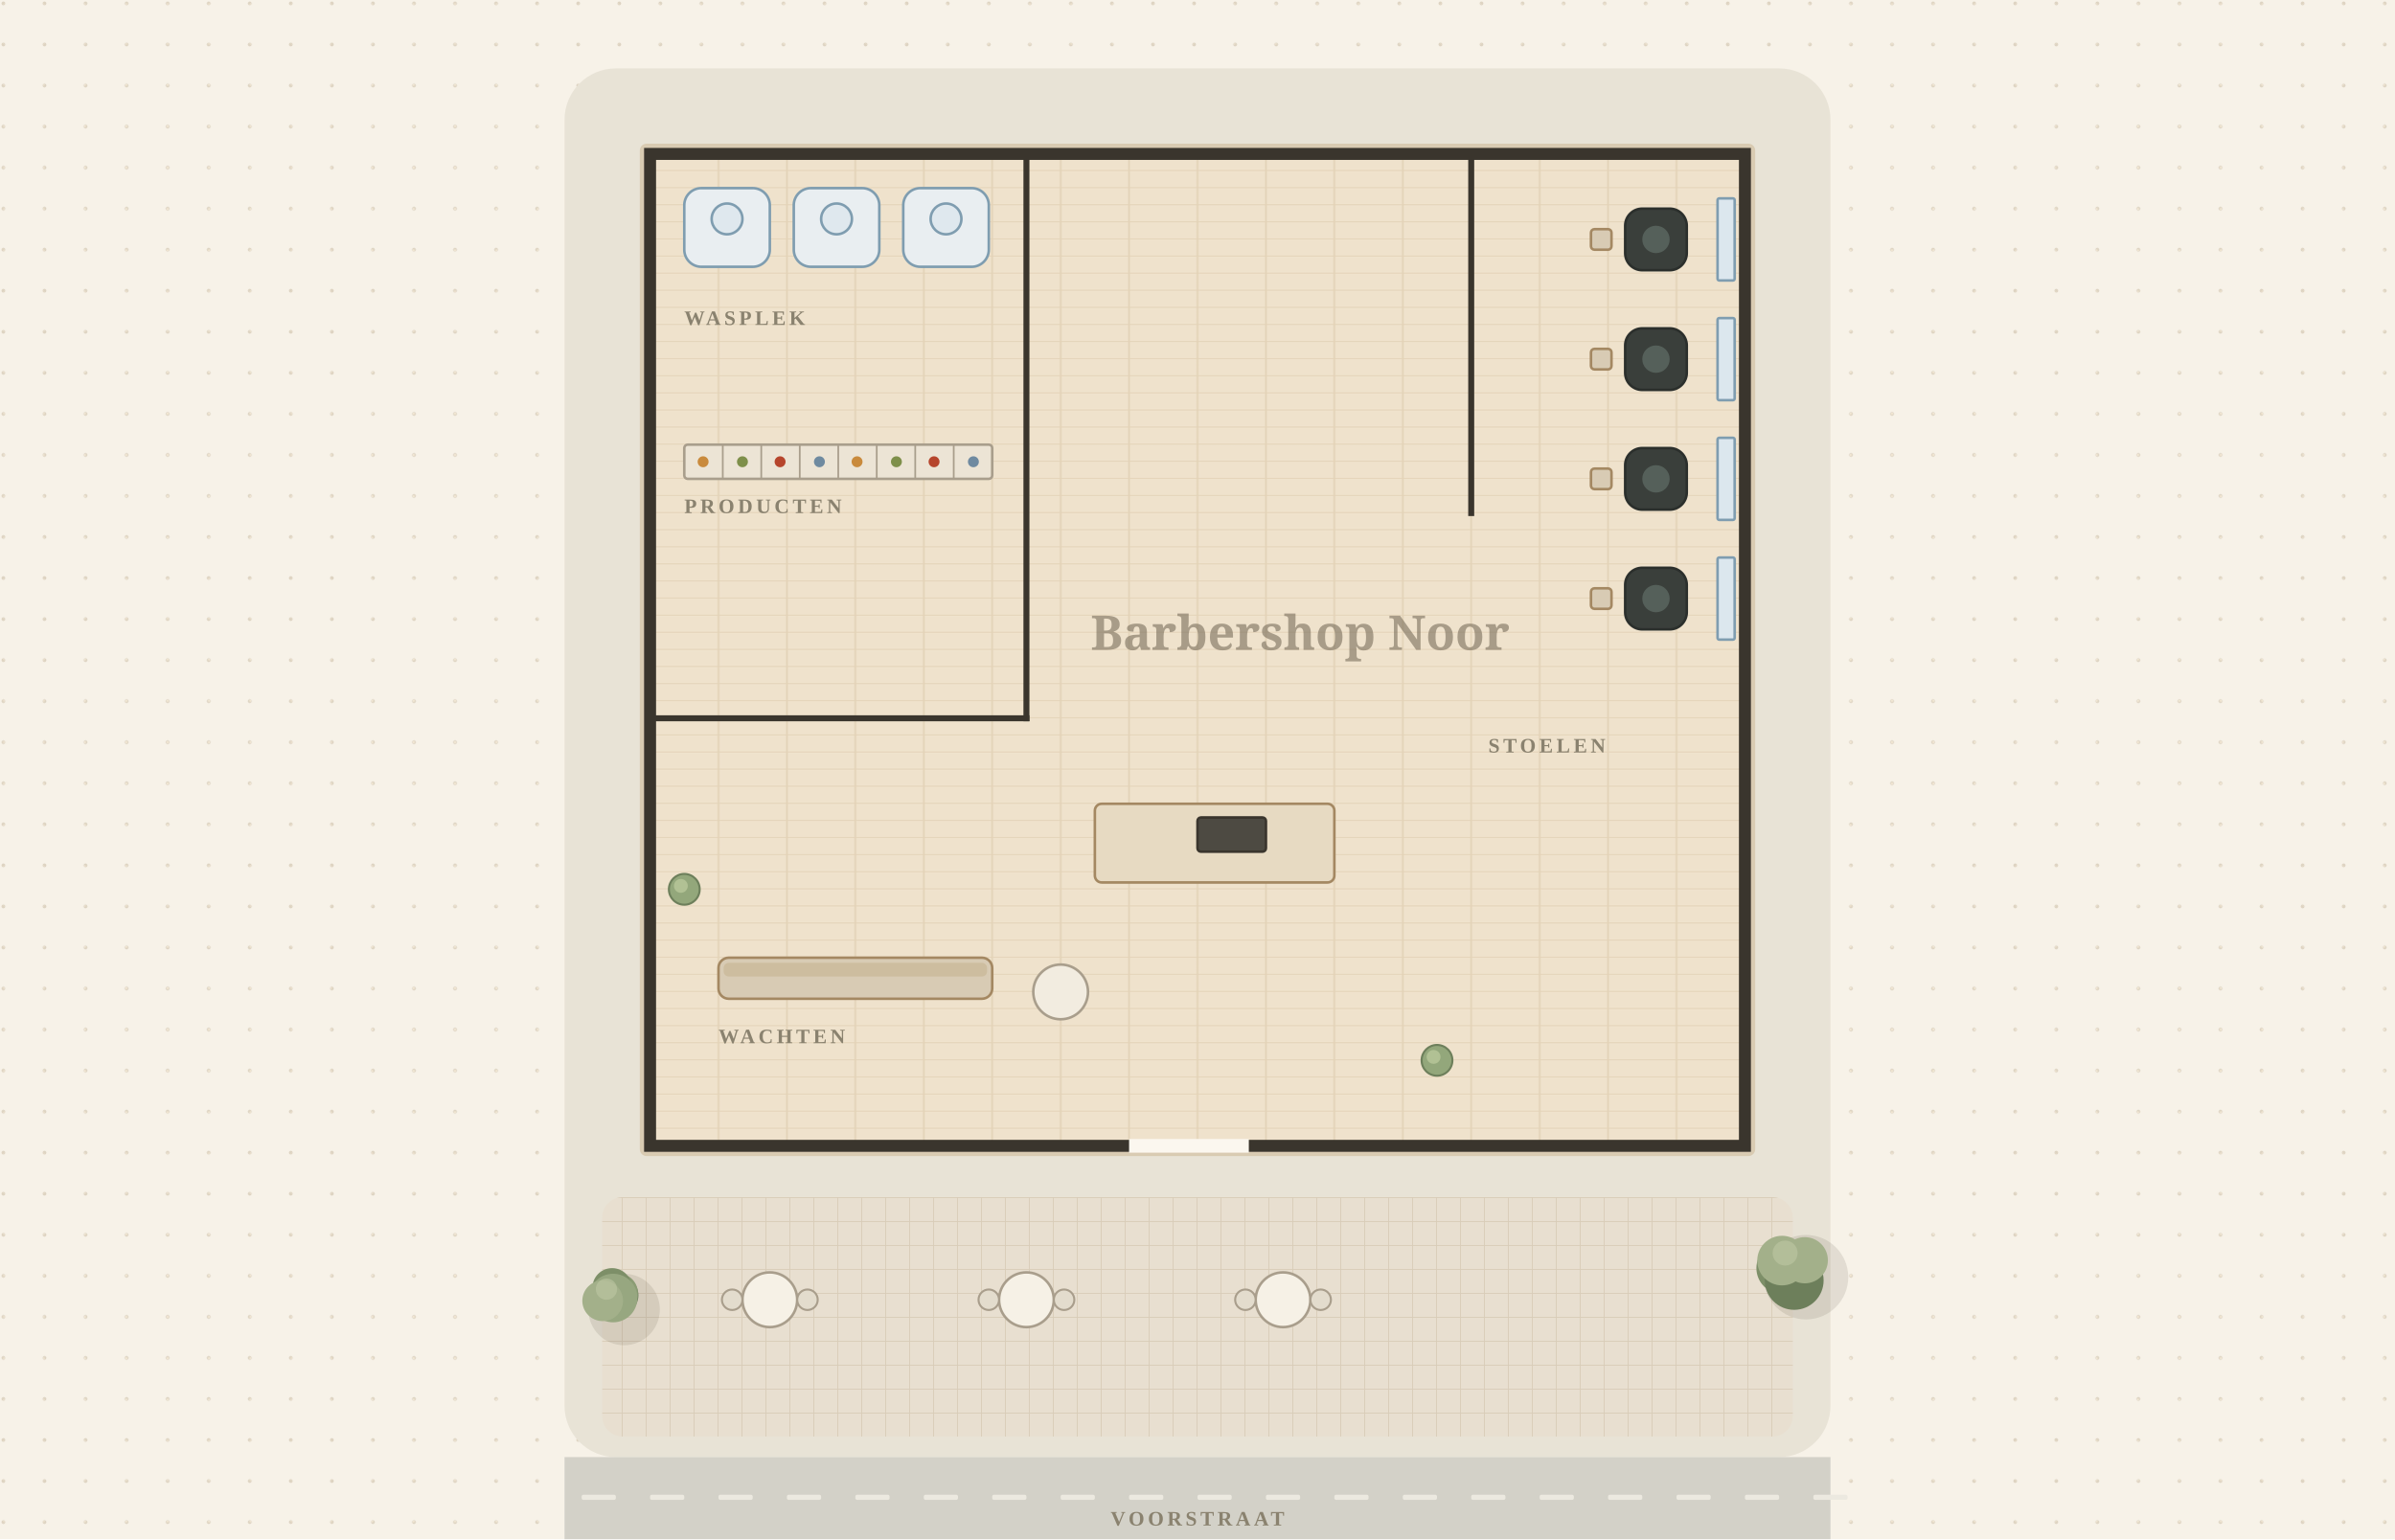
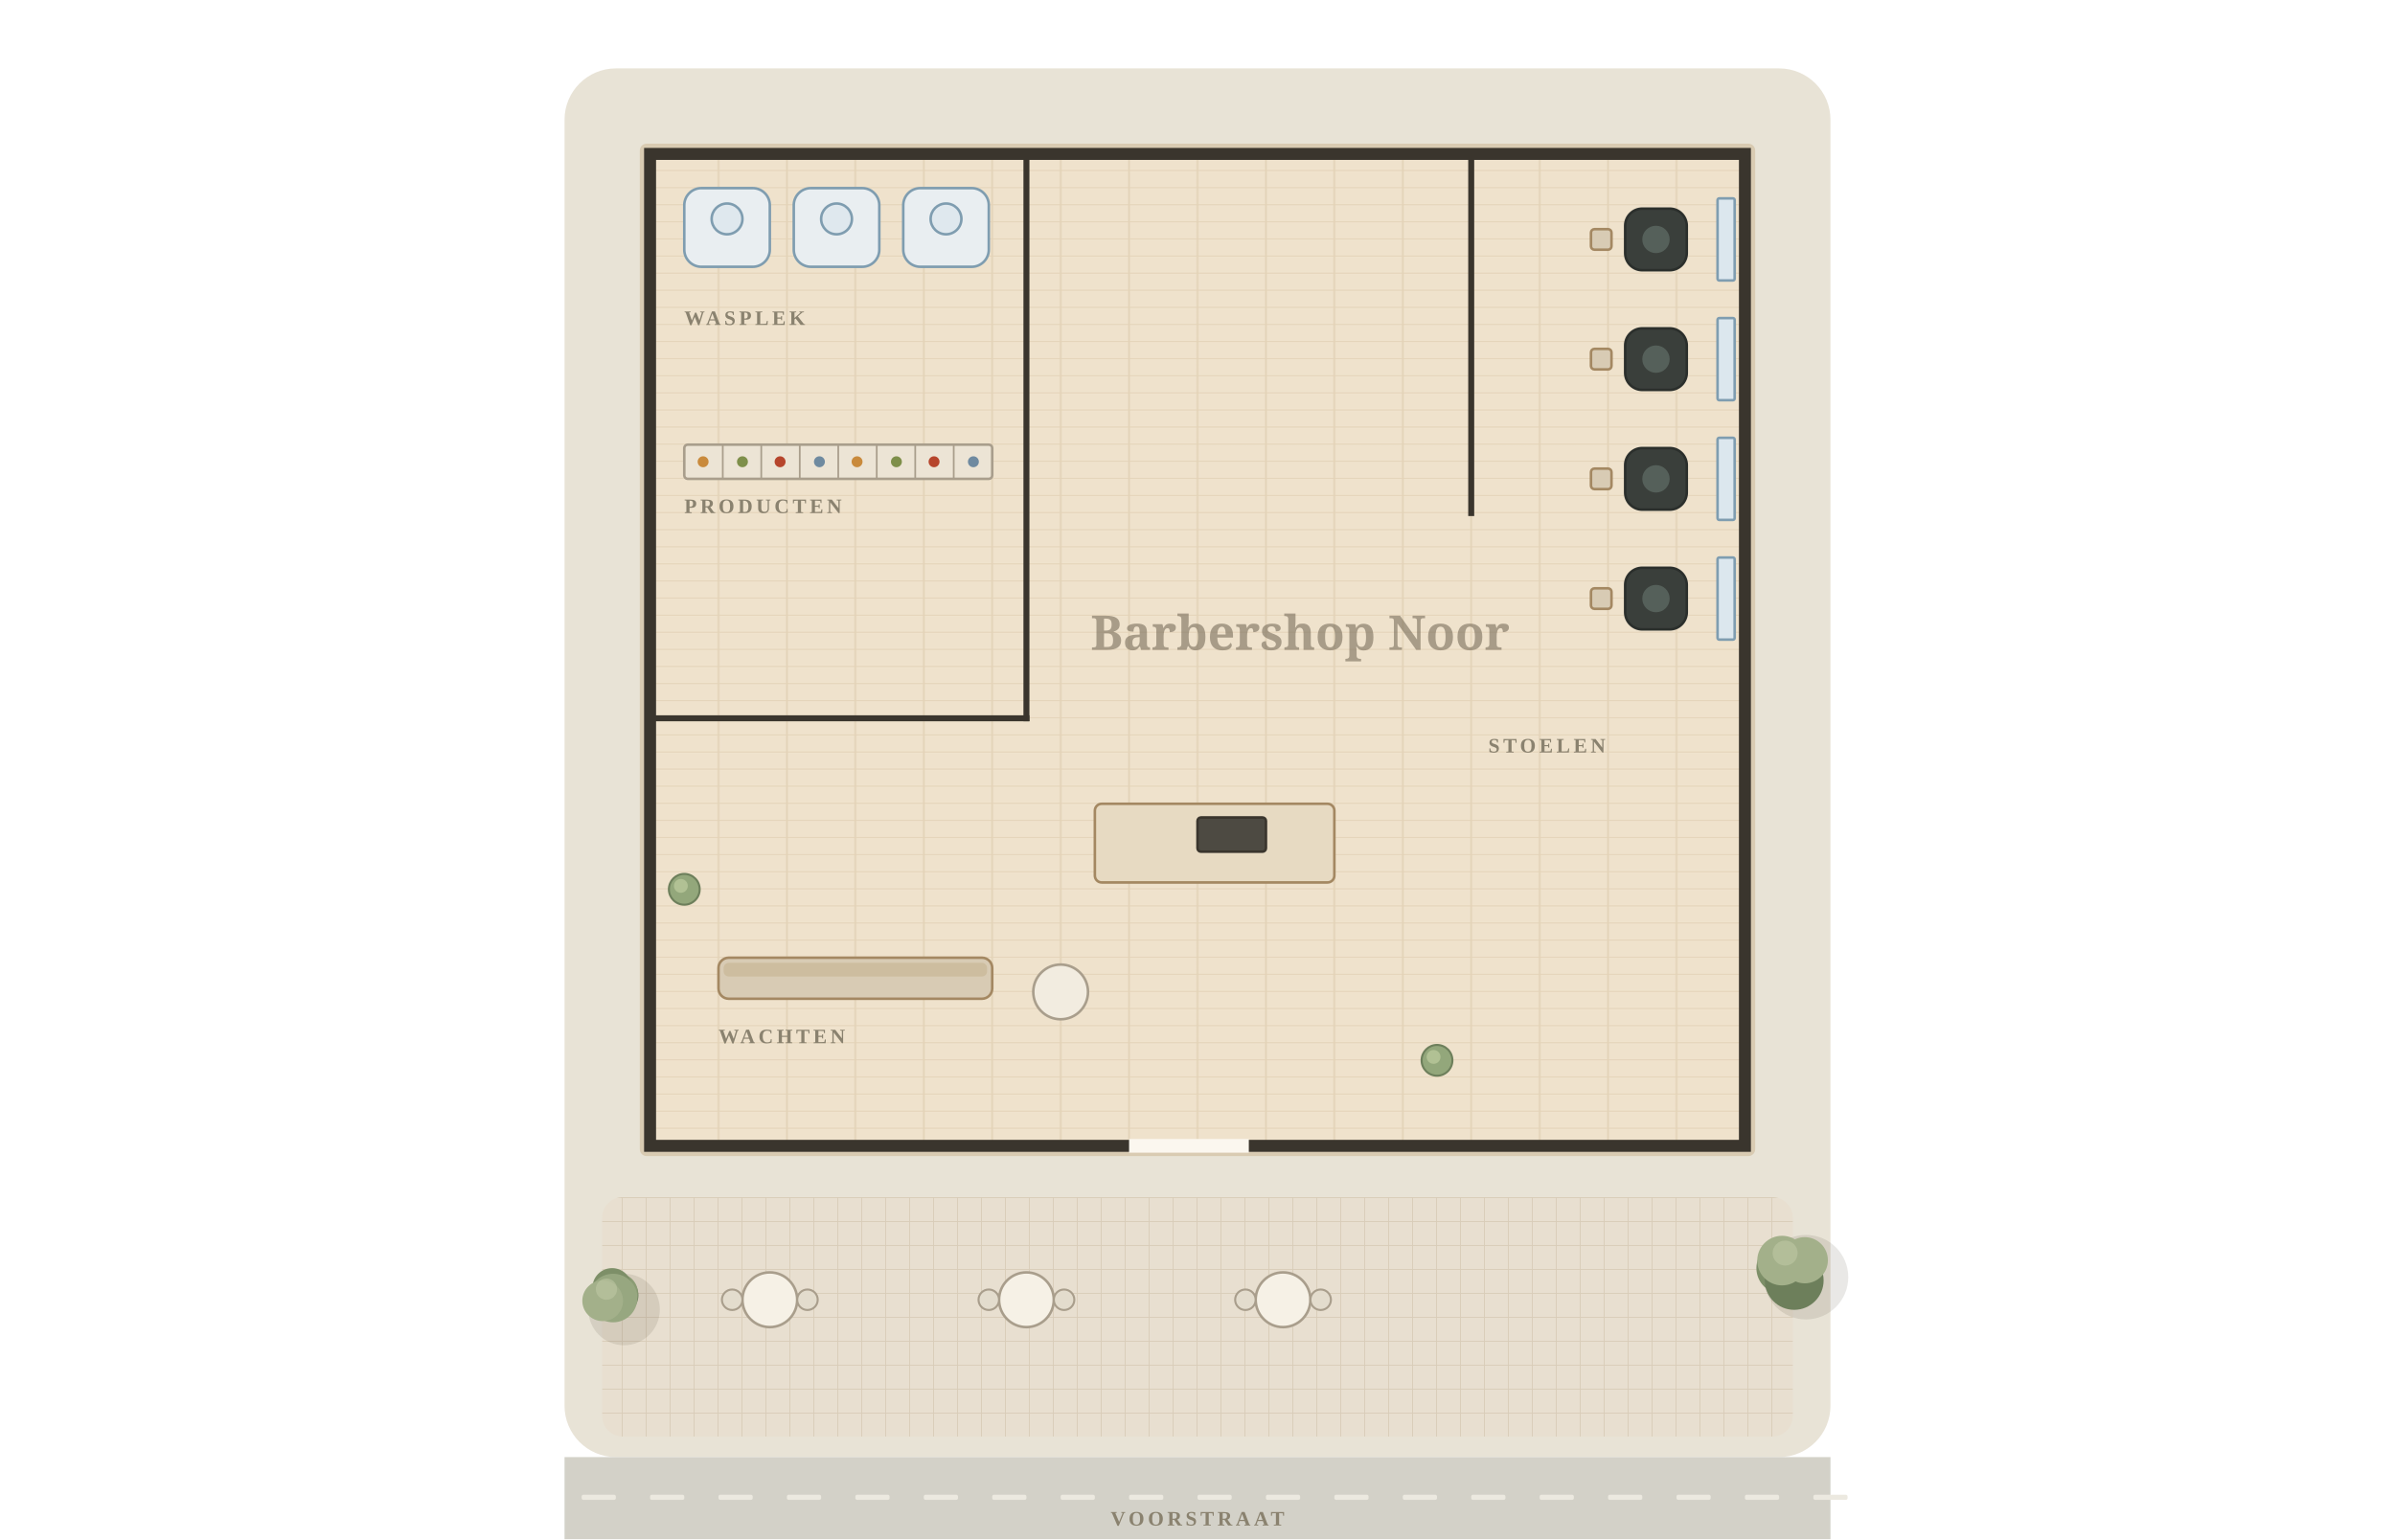
<svg xmlns="http://www.w3.org/2000/svg" viewBox="0 0 1400 900" font-family="Source Sans 3, Arial, sans-serif">
  <defs>
    <pattern id="dots" width="24" height="24" patternUnits="userSpaceOnUse">
      <circle cx="2" cy="2" r="1.1" fill="#ddd3c1" />
    </pattern>
    <pattern id="vloer" width="12" height="12" patternUnits="userSpaceOnUse">
      <rect width="12" height="12" fill="#fbf7ef" />
      <path d="M0 12H12" stroke="#f0e9dc" />
    </pattern>
    <pattern id="hout" width="40" height="10" patternUnits="userSpaceOnUse">
      <rect width="40" height="10" fill="#efe2cc" />
      <path d="M0 10H40M20 0V10" stroke="#e3d3b8" />
    </pattern>
    <pattern id="tegel" width="14" height="14" patternUnits="userSpaceOnUse">
      <rect width="14" height="14" fill="#e8dfd0" />
      <path d="M0 0H14V14" fill="none" stroke="#d8ccb8" />
    </pattern>
    <pattern id="beton" width="40" height="40" patternUnits="userSpaceOnUse">
      <rect width="40" height="40" fill="#e3e0d8" />
      <path d="M0 0H40V40" fill="none" stroke="#d3cfc4" />
    </pattern>
    <pattern id="grind" width="10" height="10" patternUnits="userSpaceOnUse">
      <rect width="10" height="10" fill="#e6dccb" />
      <circle cx="3" cy="3" r="1" fill="#d4c7b0" />
      <circle cx="8" cy="7" r=".9" fill="#d9cdb8" />
    </pattern>
    <pattern id="pannen" width="16" height="12" patternUnits="userSpaceOnUse">
      <rect width="16" height="12" fill="#b9694a" />
      <path d="M0 12a8 6 0 0 1 16 0" fill="#c87a58" />
      <path d="M0 12H16" stroke="#9d5639" stroke-width="1" />
    </pattern>
    <pattern id="gras" width="20" height="20" patternUnits="userSpaceOnUse">
      <rect width="20" height="20" fill="#cdd8ad" />
      <path d="M0 20L20 0" stroke="#c3cfa2" stroke-width="2" />
    </pattern>
    <pattern id="arcering" width="8" height="8" patternUnits="userSpaceOnUse" patternTransform="rotate(45)">
      <rect width="8" height="8" fill="#efe6d6" />
      <path d="M0 0V8" stroke="#d9c7a6" stroke-width="2" />
    </pattern>
    <pattern id="vers" width="10" height="10" patternUnits="userSpaceOnUse" patternTransform="rotate(45)">
      <rect width="10" height="10" fill="#f1ead9" />
      <path d="M0 0V10" stroke="#e2cfa6" stroke-width="3" />
    </pattern>
  </defs>
-   <rect width="1400" height="900" fill="#f7f2e8" />
-   <rect width="1400" height="900" fill="url(#dots)" />
  <rect x="330" y="40" width="740" height="812" rx="30" fill="#e8e3d6" />
  <rect x="330" y="852" width="740" height="48" rx="0" fill="#d3d1c8" />
  <rect x="340" y="874" width="20" height="3" rx="1" fill="#ece9e0" />
  <rect x="380" y="874" width="20" height="3" rx="1" fill="#ece9e0" />
  <rect x="420" y="874" width="20" height="3" rx="1" fill="#ece9e0" />
  <rect x="460" y="874" width="20" height="3" rx="1" fill="#ece9e0" />
  <rect x="500" y="874" width="20" height="3" rx="1" fill="#ece9e0" />
  <rect x="540" y="874" width="20" height="3" rx="1" fill="#ece9e0" />
  <rect x="580" y="874" width="20" height="3" rx="1" fill="#ece9e0" />
  <rect x="620" y="874" width="20" height="3" rx="1" fill="#ece9e0" />
  <rect x="660" y="874" width="20" height="3" rx="1" fill="#ece9e0" />
  <rect x="700" y="874" width="20" height="3" rx="1" fill="#ece9e0" />
  <rect x="740" y="874" width="20" height="3" rx="1" fill="#ece9e0" />
  <rect x="780" y="874" width="20" height="3" rx="1" fill="#ece9e0" />
  <rect x="820" y="874" width="20" height="3" rx="1" fill="#ece9e0" />
  <rect x="860" y="874" width="20" height="3" rx="1" fill="#ece9e0" />
  <rect x="900" y="874" width="20" height="3" rx="1" fill="#ece9e0" />
  <rect x="940" y="874" width="20" height="3" rx="1" fill="#ece9e0" />
  <rect x="980" y="874" width="20" height="3" rx="1" fill="#ece9e0" />
  <rect x="1020" y="874" width="20" height="3" rx="1" fill="#ece9e0" />
  <rect x="1060" y="874" width="20" height="3" rx="1" fill="#ece9e0" />
  <text x="700" y="892" font-size="12" fill="#8a826f" text-anchor="middle" font-weight="600" letter-spacing="2">VOORSTRAAT</text>
  <rect x="352" y="700" width="696" height="140" rx="12" fill="url(#tegel)" />
  <rect x="374" y="84" width="652" height="592" rx="4" fill="#d9cbb2" />
  <rect x="380" y="90" width="640" height="580" rx="0" fill="url(#hout)" />
  <rect x="380" y="90" width="640" height="580" fill="none" stroke="#3a352d" stroke-width="7" />
  <rect x="660" y="666" width="70" height="8" rx="0" fill="#fbf7ef" />
  <path d="M380 420L600 420" stroke="#3a352d" stroke-width="3.5" stroke-linecap="square" />
  <path d="M600 90L600 420" stroke="#3a352d" stroke-width="3.5" stroke-linecap="square" />
  <path d="M860 90L860 300" stroke="#3a352d" stroke-width="3.5" stroke-linecap="square" />
  <rect x="1004" y="116" width="10" height="48" rx="1" fill="#dce7ee" stroke="#7f9db0" stroke-width="1.5" />
  <rect x="950" y="122" width="36" height="36" rx="10" fill="#3a3f3b" stroke="#2b2f2c" stroke-width="1.5" />
  <circle cx="968" cy="140" r="8" fill="#55605a" stroke="none" stroke-width="0" />
  <rect x="930" y="134" width="12" height="12" rx="2" fill="#d8cbb4" stroke="#a48862" stroke-width="1.5" />
  <rect x="1004" y="186" width="10" height="48" rx="1" fill="#dce7ee" stroke="#7f9db0" stroke-width="1.5" />
  <rect x="950" y="192" width="36" height="36" rx="10" fill="#3a3f3b" stroke="#2b2f2c" stroke-width="1.5" />
  <circle cx="968" cy="210" r="8" fill="#55605a" stroke="none" stroke-width="0" />
  <rect x="930" y="204" width="12" height="12" rx="2" fill="#d8cbb4" stroke="#a48862" stroke-width="1.5" />
  <rect x="1004" y="256" width="10" height="48" rx="1" fill="#dce7ee" stroke="#7f9db0" stroke-width="1.5" />
  <rect x="950" y="262" width="36" height="36" rx="10" fill="#3a3f3b" stroke="#2b2f2c" stroke-width="1.5" />
  <circle cx="968" cy="280" r="8" fill="#55605a" stroke="none" stroke-width="0" />
  <rect x="930" y="274" width="12" height="12" rx="2" fill="#d8cbb4" stroke="#a48862" stroke-width="1.5" />
  <rect x="1004" y="326" width="10" height="48" rx="1" fill="#dce7ee" stroke="#7f9db0" stroke-width="1.5" />
  <rect x="950" y="332" width="36" height="36" rx="10" fill="#3a3f3b" stroke="#2b2f2c" stroke-width="1.5" />
  <circle cx="968" cy="350" r="8" fill="#55605a" stroke="none" stroke-width="0" />
  <rect x="930" y="344" width="12" height="12" rx="2" fill="#d8cbb4" stroke="#a48862" stroke-width="1.5" />
  <text x="870" y="440" font-size="12" fill="#8a826f" text-anchor="start" font-weight="600" letter-spacing="2">STOELEN</text>
  <rect x="400" y="110" width="50" height="46" rx="10" fill="#e9eef1" stroke="#7f9db0" stroke-width="1.5" />
  <circle cx="425" cy="128" r="9" fill="#dfe8ee" stroke="#7f9db0" stroke-width="1.5" />
  <rect x="464" y="110" width="50" height="46" rx="10" fill="#e9eef1" stroke="#7f9db0" stroke-width="1.5" />
  <circle cx="489" cy="128" r="9" fill="#dfe8ee" stroke="#7f9db0" stroke-width="1.5" />
  <rect x="528" y="110" width="50" height="46" rx="10" fill="#e9eef1" stroke="#7f9db0" stroke-width="1.5" />
  <circle cx="553" cy="128" r="9" fill="#dfe8ee" stroke="#7f9db0" stroke-width="1.5" />
  <text x="400" y="190" font-size="12" fill="#8a826f" text-anchor="start" font-weight="600" letter-spacing="2">WASPLEK</text>
  <rect x="400" y="260" width="180" height="20" rx="2" fill="#ece4d5" stroke="#a99e8c" stroke-width="1.5" />
  <path d="M422.5 260L422.5 280" stroke="#a99e8c" stroke-width="1" stroke-linecap="square" />
  <path d="M445.0 260L445.0 280" stroke="#a99e8c" stroke-width="1" stroke-linecap="square" />
  <path d="M467.5 260L467.5 280" stroke="#a99e8c" stroke-width="1" stroke-linecap="square" />
  <path d="M490.0 260L490.0 280" stroke="#a99e8c" stroke-width="1" stroke-linecap="square" />
  <path d="M512.5 260L512.5 280" stroke="#a99e8c" stroke-width="1" stroke-linecap="square" />
  <path d="M535.0 260L535.0 280" stroke="#a99e8c" stroke-width="1" stroke-linecap="square" />
  <path d="M557.5 260L557.5 280" stroke="#a99e8c" stroke-width="1" stroke-linecap="square" />
  <circle cx="411" cy="270" r="3.2" fill="#c98a3c" stroke="none" stroke-width="0" />
  <circle cx="434" cy="270" r="3.2" fill="#7e8f4a" stroke="none" stroke-width="0" />
  <circle cx="456" cy="270" r="3.2" fill="#b6452c" stroke="none" stroke-width="0" />
  <circle cx="479" cy="270" r="3.2" fill="#6f8aa0" stroke="none" stroke-width="0" />
  <circle cx="501" cy="270" r="3.2" fill="#c98a3c" stroke="none" stroke-width="0" />
  <circle cx="524" cy="270" r="3.2" fill="#7e8f4a" stroke="none" stroke-width="0" />
  <circle cx="546" cy="270" r="3.2" fill="#b6452c" stroke="none" stroke-width="0" />
  <circle cx="569" cy="270" r="3.2" fill="#6f8aa0" stroke="none" stroke-width="0" />
  <text x="400" y="300" font-size="12" fill="#8a826f" text-anchor="start" font-weight="600" letter-spacing="2">PRODUCTEN</text>
  <rect x="640" y="470" width="140" height="46" rx="4" fill="#e7dac2" stroke="#a48862" stroke-width="1.5" />
  <rect x="700" y="478" width="40" height="20" rx="2" fill="#4d4a42" stroke="#3a352d" stroke-width="1.5" />
  <rect x="420" y="560" width="160" height="24" rx="6" fill="#d8cbb4" stroke="#a48862" stroke-width="1.5" />
  <rect x="423" y="563" width="154" height="8" rx="3" fill="#cdbd9f" stroke="none" stroke-width="0" />
  <circle cx="620" cy="580" r="16" fill="#f2ece0" stroke="#a99e8c" stroke-width="1.5" />
  <circle cx="400" cy="520" r="9" fill="#93a77b" stroke="#6d7f5b" stroke-width="1.2" />
  <circle cx="398" cy="518" r="4.05" fill="#b1c194" stroke="none" stroke-width="0" />
  <circle cx="840" cy="620" r="9" fill="#93a77b" stroke="#6d7f5b" stroke-width="1.2" />
  <circle cx="838" cy="618" r="4.05" fill="#b1c194" stroke="none" stroke-width="0" />
  <text x="420" y="610" font-size="12" fill="#8a826f" text-anchor="start" font-weight="600" letter-spacing="2">WACHTEN</text>
  <text x="760" y="380" text-anchor="middle" font-family="Cormorant Garamond, Georgia, serif" font-size="28" font-weight="600" fill="#6d6250" opacity=".55">Barbershop Noor</text>
  <circle cx="450" cy="760" r="16" fill="#f6f1e6" stroke="#a99e8c" stroke-width="1.5" />
  <circle cx="428" cy="760" r="6" fill="#e3dccd" stroke="#a99e8c" stroke-width="1.2" />
  <circle cx="472" cy="760" r="6" fill="#e3dccd" stroke="#a99e8c" stroke-width="1.2" />
  <circle cx="600" cy="760" r="16" fill="#f6f1e6" stroke="#a99e8c" stroke-width="1.5" />
  <circle cx="578" cy="760" r="6" fill="#e3dccd" stroke="#a99e8c" stroke-width="1.2" />
  <circle cx="622" cy="760" r="6" fill="#e3dccd" stroke="#a99e8c" stroke-width="1.2" />
  <circle cx="750" cy="760" r="16" fill="#f6f1e6" stroke="#a99e8c" stroke-width="1.5" />
  <circle cx="728" cy="760" r="6" fill="#e3dccd" stroke="#a99e8c" stroke-width="1.2" />
  <circle cx="772" cy="760" r="6" fill="#e3dccd" stroke="#a99e8c" stroke-width="1.2" />
  <circle cx="1055.7" cy="746.8" r="24.7" fill="#33301f" opacity=".11" />
  <circle cx="1047.2" cy="740.3" r="13.0" fill="#a3b08a" />
  <circle cx="1041.8" cy="741.5" r="15.1" fill="#7d8f68" />
  <circle cx="1048.8" cy="748.7" r="17.2" fill="#6d7f5b" />
  <circle cx="1055.0" cy="736.9" r="13.5" fill="#a3b08a" />
  <circle cx="1041.7" cy="737.1" r="14.5" fill="#a3b08a" />
  <circle cx="1043.5" cy="732.7" r="7.3" fill="#c3cca8" opacity=".5" />
  <circle cx="364.8" cy="765.7" r="20.9" fill="#33301f" opacity=".11" />
  <circle cx="361.7" cy="757.4" r="11.5" fill="#6d7f5b" />
  <circle cx="361.4" cy="756.1" r="11.5" fill="#8b9c74" />
  <circle cx="357.8" cy="753.0" r="11.5" fill="#7d8f68" />
  <circle cx="358.4" cy="759.0" r="14.2" fill="#97a780" />
  <circle cx="352.3" cy="760.6" r="11.9" fill="#a3b08a" />
  <circle cx="354.5" cy="753.8" r="6.2" fill="#c3cca8" opacity=".5" />
</svg>
